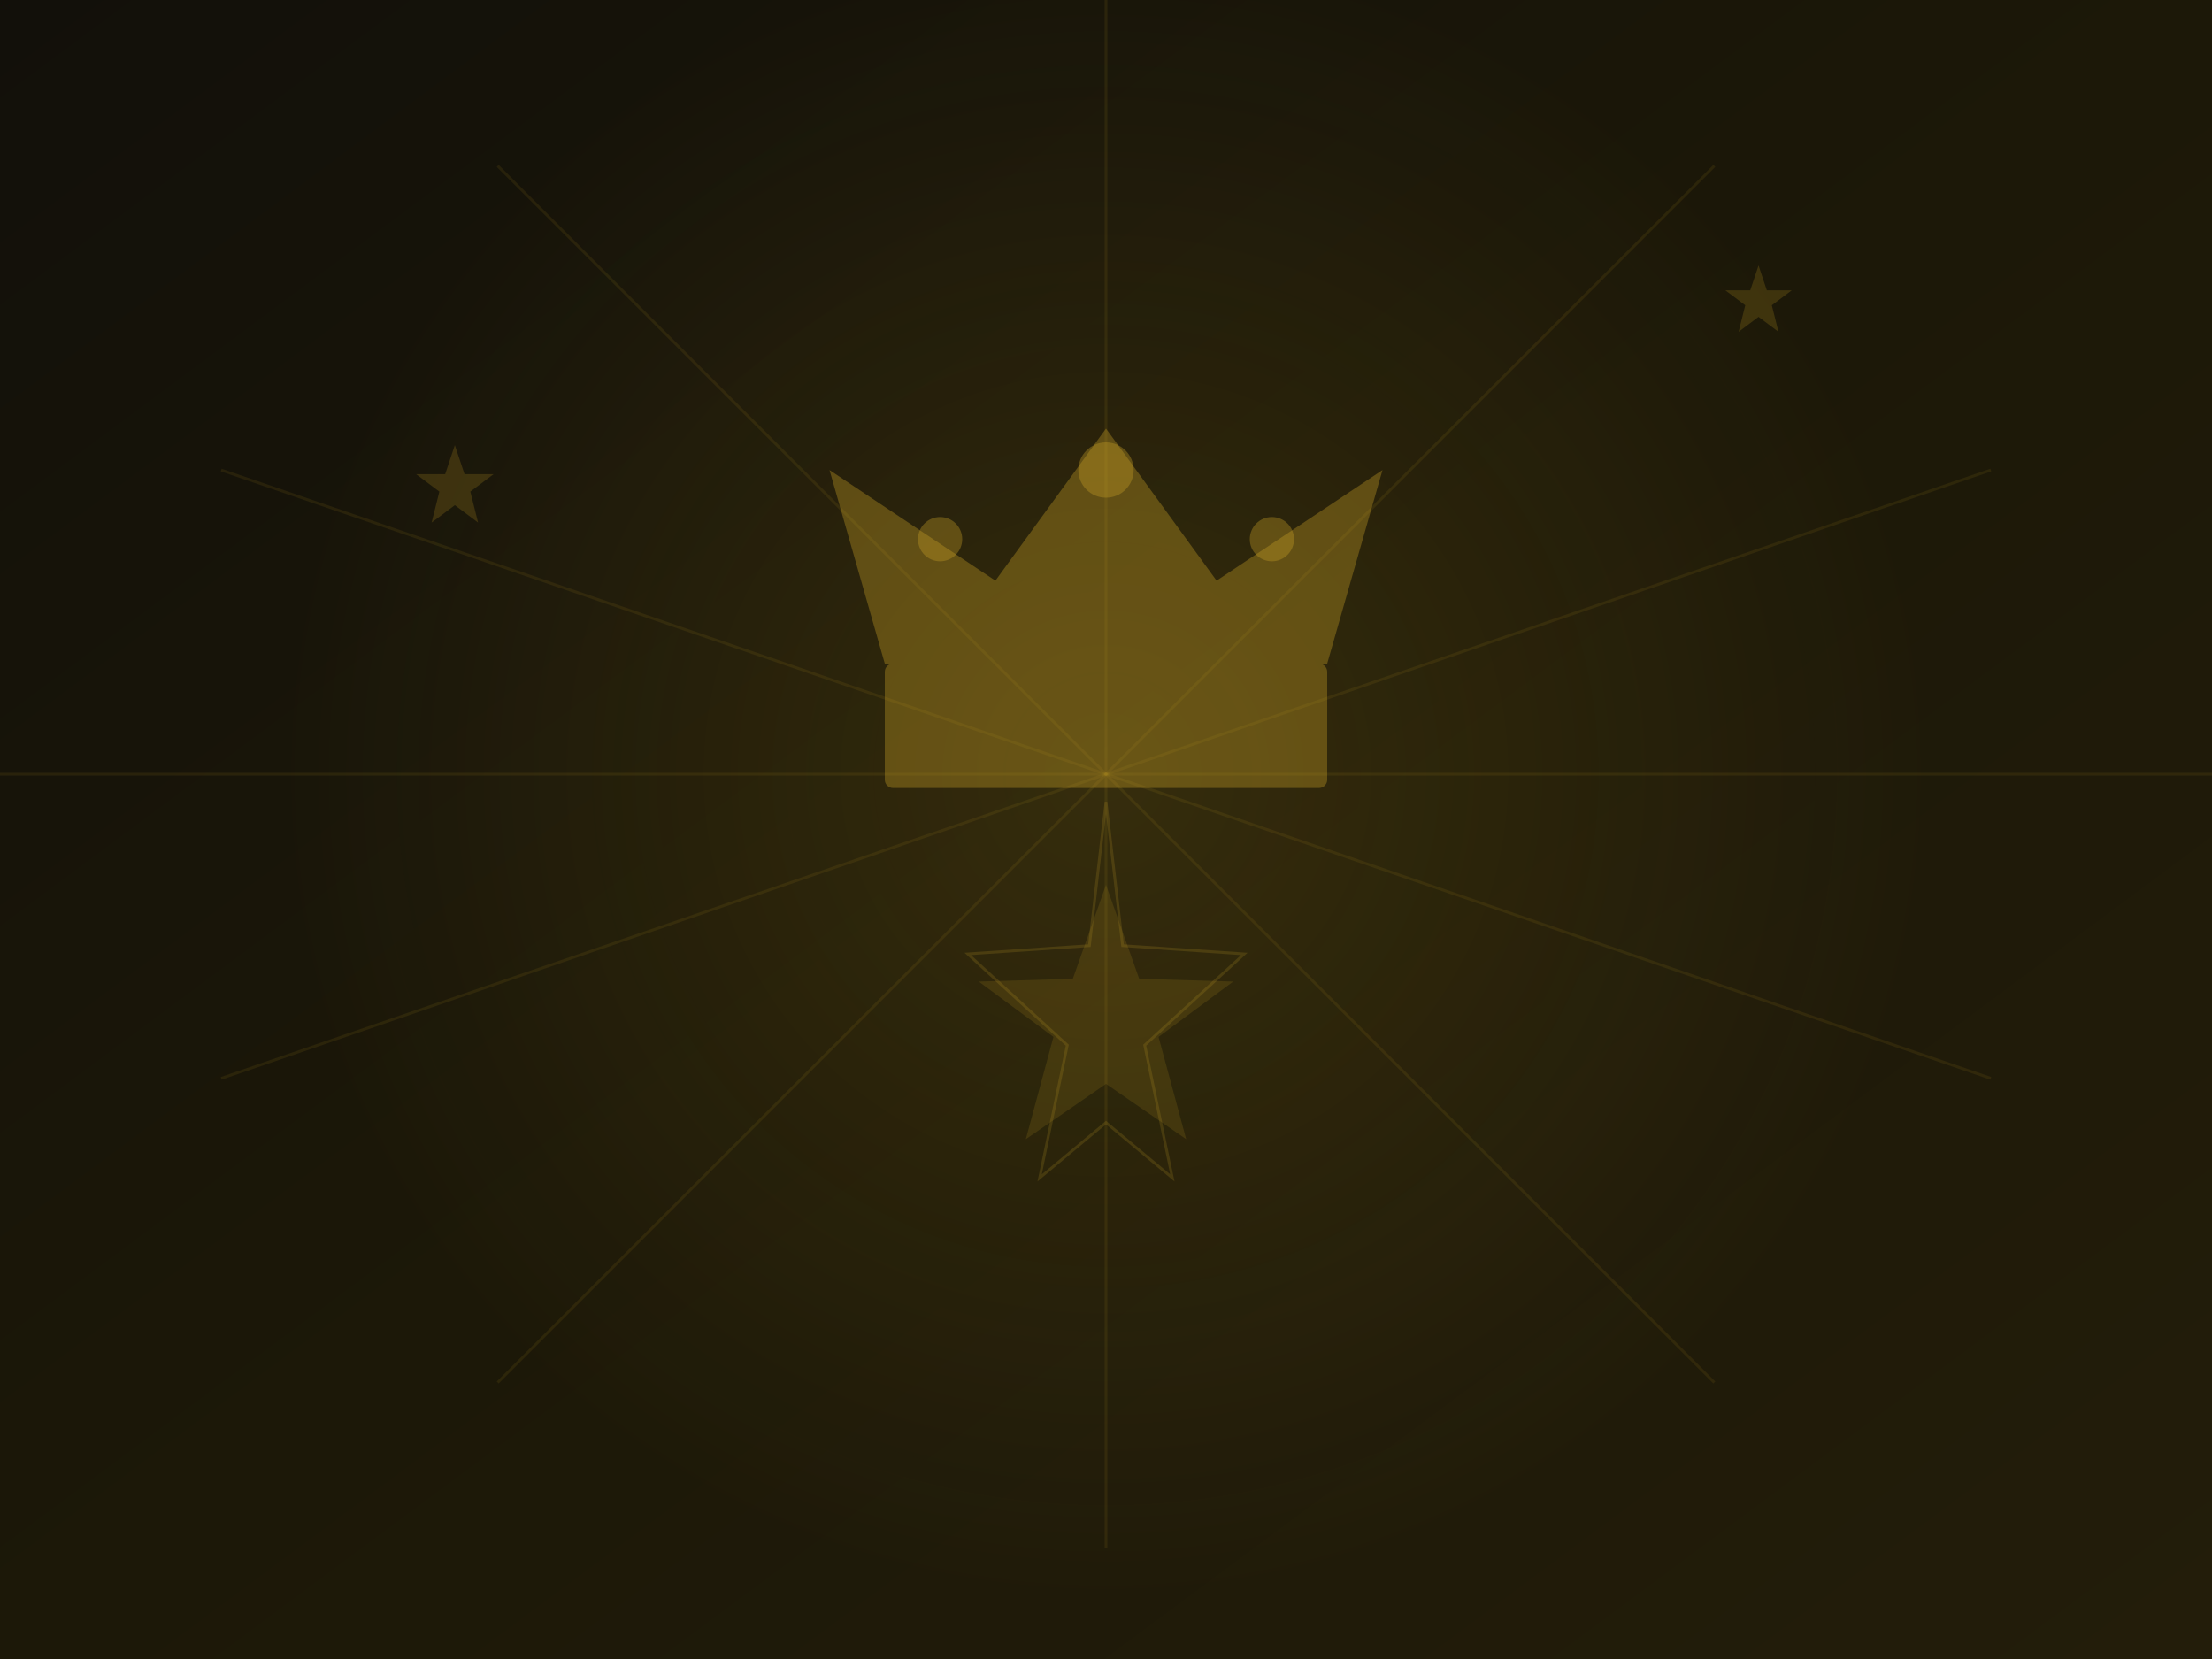
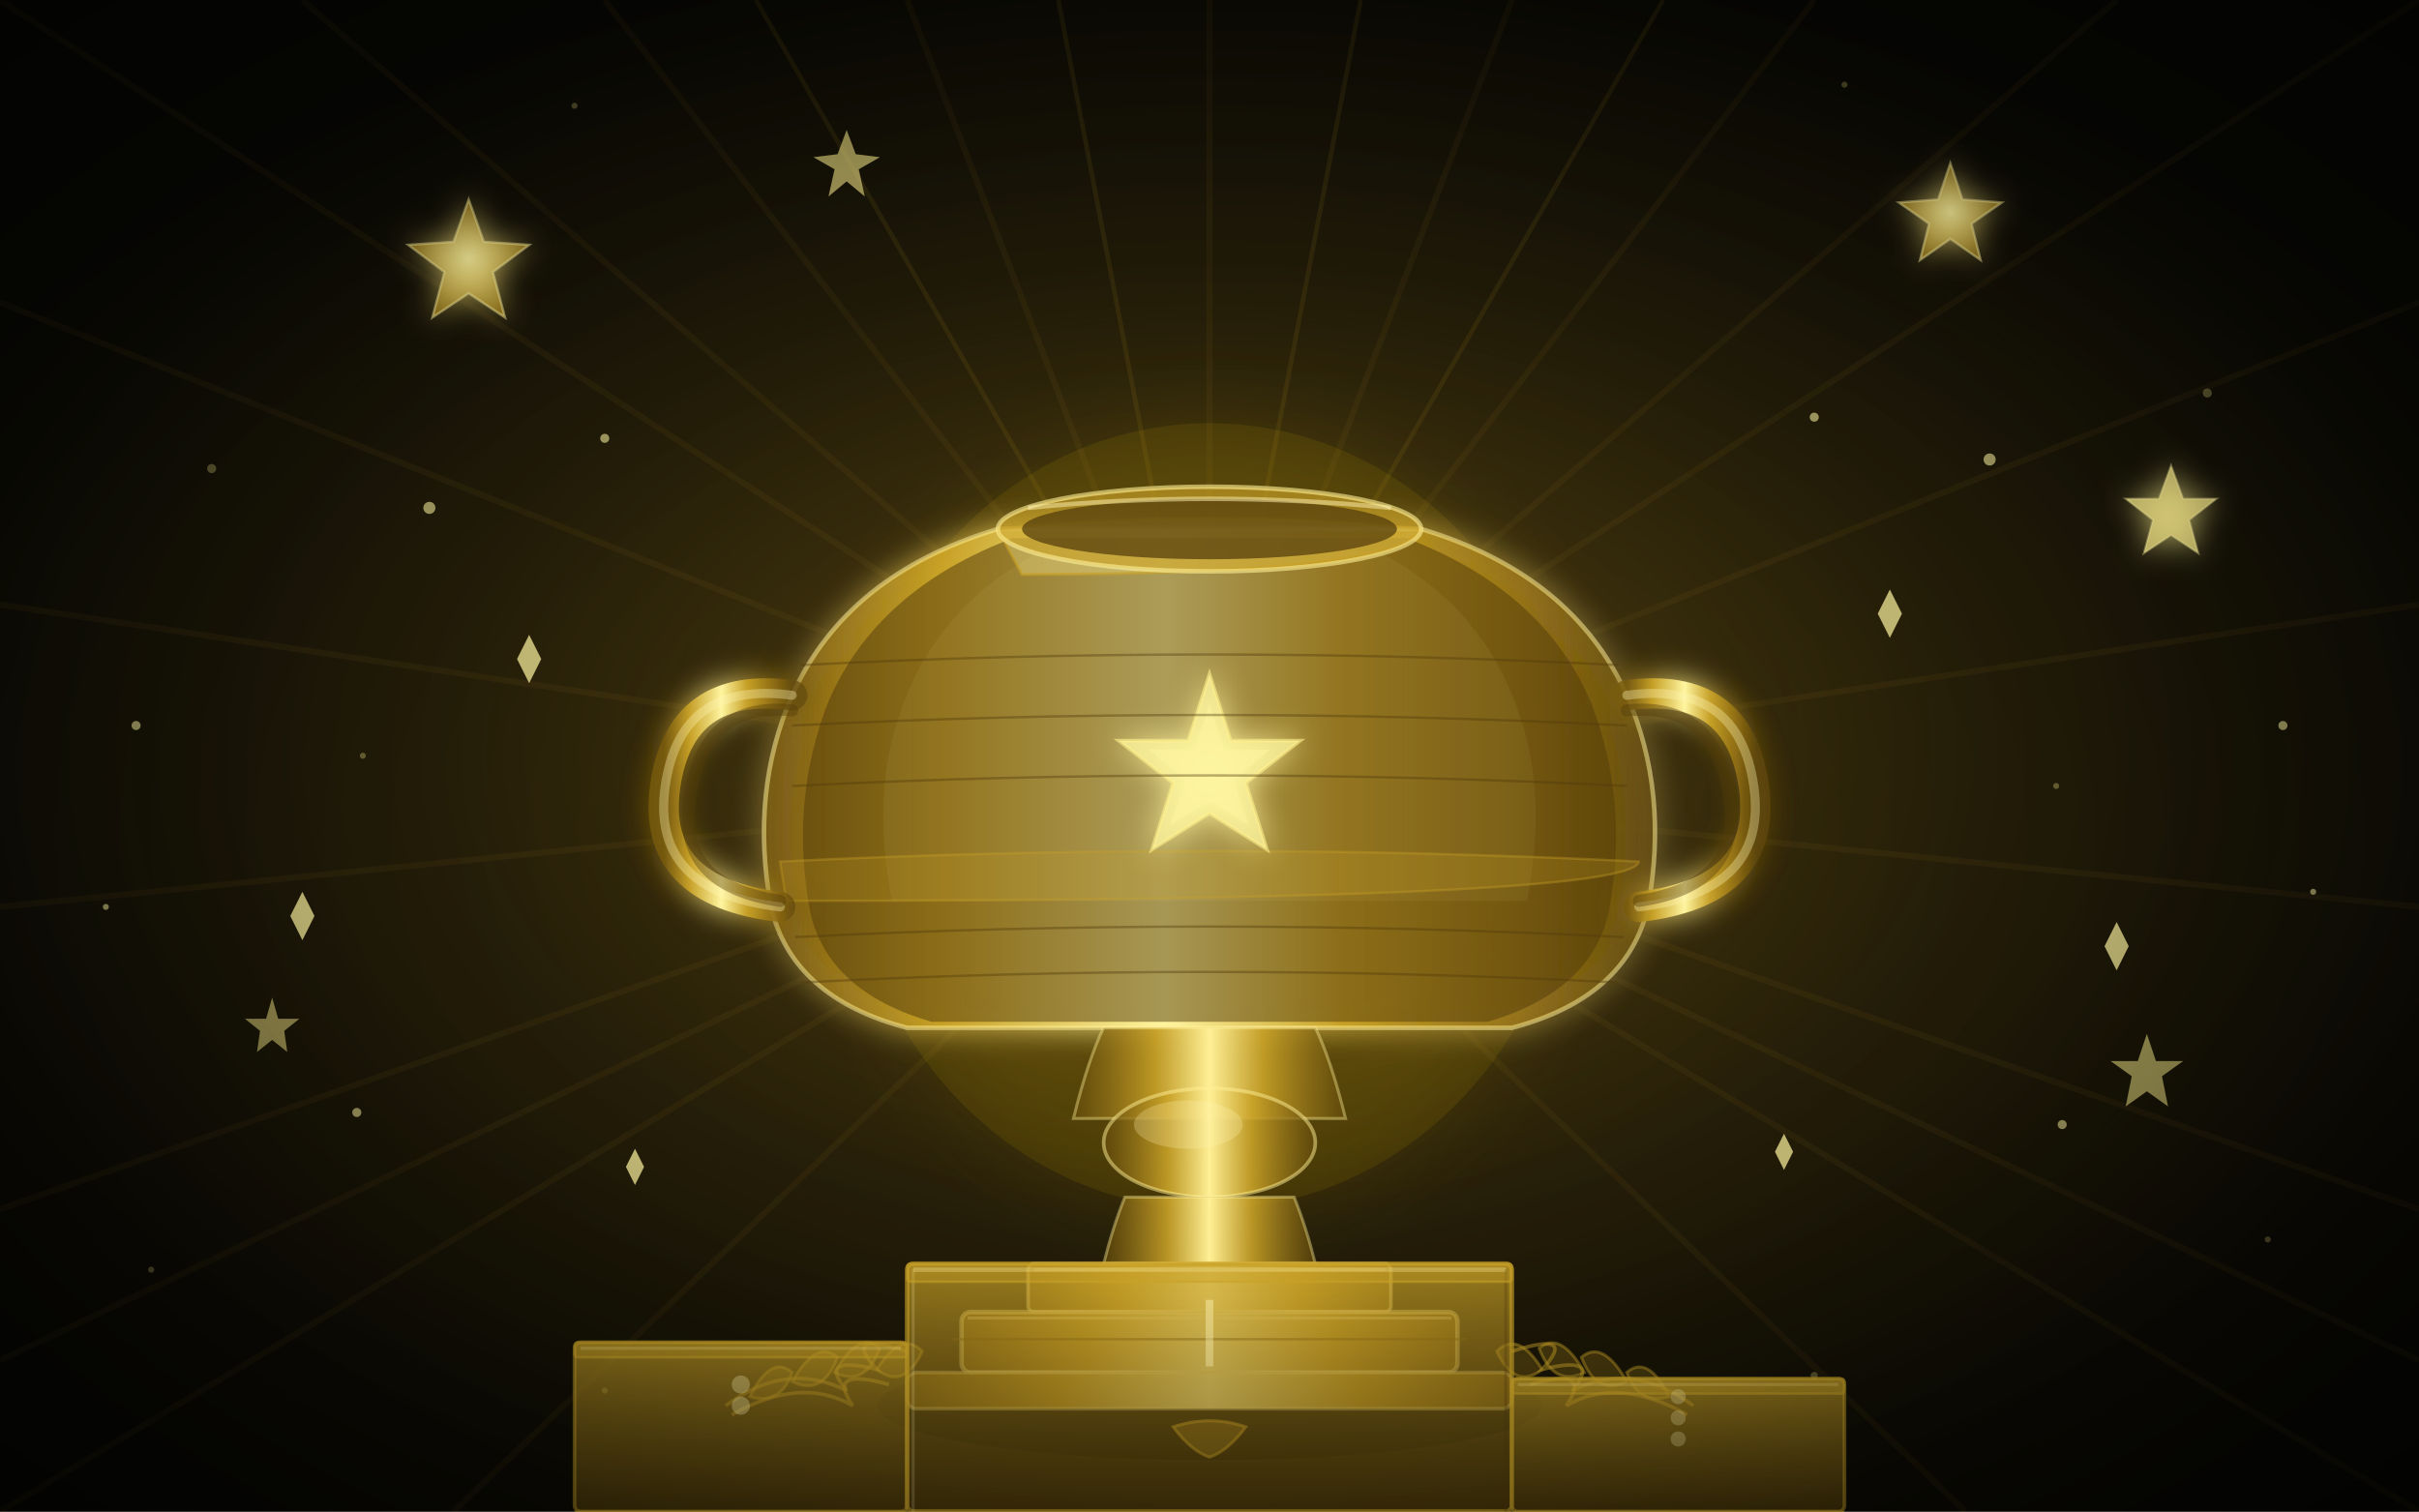
- <svg xmlns="http://www.w3.org/2000/svg" viewBox="0 0 800 600" width="800" height="600">
+ <svg xmlns="http://www.w3.org/2000/svg" viewBox="0 0 800 500" width="800" height="500">
  <defs>
-     <linearGradient id="bg" x1="0%" y1="0%" x2="100%" y2="100%">
-       <stop offset="0%" style="stop-color:#12100a" />
-       <stop offset="50%" style="stop-color:#1c1808" />
-       <stop offset="100%" style="stop-color:#231d0a" />
-     </linearGradient>
-     <radialGradient id="glow" cx="50%" cy="50%" r="50%">
-       <stop offset="0%" style="stop-color:rgba(201,162,39,0.15)" />
-       <stop offset="100%" style="stop-color:rgba(201,162,39,0)" />
+     <radialGradient id="il-bgGlow" cx="50%" cy="55%" r="60%">
+       <stop offset="0%" stop-color="#2a1f04" />
+       <stop offset="35%" stop-color="#1c1606" />
+       <stop offset="100%" stop-color="#080804" />
+     </radialGradient>
+     <linearGradient id="il-bgBase" x1="0%" y1="0%" x2="0%" y2="100%">
+       <stop offset="0%" stop-color="#0c0c04" />
+       <stop offset="100%" stop-color="#1a1804" />
+     </linearGradient>
+     <radialGradient id="il-spotlight" cx="50%" cy="50%" r="55%">
+       <stop offset="0%" stop-color="rgba(201,162,39,0.35)" />
+       <stop offset="30%" stop-color="rgba(201,162,39,0.18)" />
+       <stop offset="60%" stop-color="rgba(201,162,39,0.06)" />
+       <stop offset="100%" stop-color="rgba(201,162,39,0)" />
+     </radialGradient>
+     <linearGradient id="il-cupGold" x1="0%" y1="0%" x2="100%" y2="0%">
+       <stop offset="0%" stop-color="rgba(120,90,15,0.8)" />
+       <stop offset="20%" stop-color="rgba(201,162,39,0.95)" />
+       <stop offset="45%" stop-color="rgba(255,245,160,1)" />
+       <stop offset="65%" stop-color="rgba(201,162,39,0.95)" />
+       <stop offset="85%" stop-color="rgba(150,115,20,0.85)" />
+       <stop offset="100%" stop-color="rgba(100,75,12,0.7)" />
+     </linearGradient>
+     <linearGradient id="il-stemGold" x1="0%" y1="0%" x2="100%" y2="0%">
+       <stop offset="0%" stop-color="rgba(100,75,12,0.7)" />
+       <stop offset="30%" stop-color="rgba(201,162,39,0.9)" />
+       <stop offset="50%" stop-color="rgba(255,240,150,1)" />
+       <stop offset="70%" stop-color="rgba(201,162,39,0.9)" />
+       <stop offset="100%" stop-color="rgba(100,75,12,0.7)" />
+     </linearGradient>
+     <linearGradient id="il-baseGold" x1="0%" y1="0%" x2="100%" y2="0%">
+       <stop offset="0%" stop-color="rgba(120,90,15,0.8)" />
+       <stop offset="25%" stop-color="rgba(201,162,39,0.9)" />
+       <stop offset="50%" stop-color="rgba(255,245,160,1)" />
+       <stop offset="75%" stop-color="rgba(201,162,39,0.9)" />
+       <stop offset="100%" stop-color="rgba(120,90,15,0.8)" />
+     </linearGradient>
+     <linearGradient id="il-podiumGold" x1="0%" y1="0%" x2="0%" y2="100%">
+       <stop offset="0%" stop-color="rgba(201,162,39,0.7)" />
+       <stop offset="100%" stop-color="rgba(120,90,15,0.5)" />
+     </linearGradient>
+     <radialGradient id="il-starGrad" cx="50%" cy="50%" r="50%">
+       <stop offset="0%" stop-color="rgba(255,245,160,0.95)" />
+       <stop offset="100%" stop-color="rgba(201,162,39,0.65)" />
+     </radialGradient>
+     <filter id="il-glow" x="-40%" y="-40%" width="180%" height="180%">
+       <feGaussianBlur stdDeviation="5" result="blur" />
+       <feMerge>
+         <feMergeNode in="blur" />
+         <feMergeNode in="SourceGraphic" />
+       </feMerge>
+     </filter>
+     <filter id="il-strongGlow" x="-80%" y="-80%" width="260%" height="260%">
+       <feGaussianBlur stdDeviation="14" result="blur" />
+       <feMerge>
+         <feMergeNode in="blur" />
+         <feMergeNode in="SourceGraphic" />
+       </feMerge>
+     </filter>
+     <filter id="il-trophyGlow" x="-50%" y="-50%" width="200%" height="200%">
+       <feGaussianBlur stdDeviation="8" result="blur" />
+       <feMerge>
+         <feMergeNode in="blur" />
+         <feMergeNode in="SourceGraphic" />
+       </feMerge>
+     </filter>
+     <radialGradient id="il-vignette" cx="50%" cy="50%" r="72%">
+       <stop offset="50%" stop-color="transparent" />
+       <stop offset="100%" stop-color="rgba(0,0,0,0.65)" />
    </radialGradient>
  </defs>
-   <rect width="800" height="600" fill="url(#bg)" />
-   <circle cx="400" cy="280" r="300" fill="url(#glow)" />
-   <g stroke="rgba(201,162,39,0.1)" stroke-width="1" fill="none">
-     <line x1="400" y1="280" x2="400" y2="0" />
-     <line x1="400" y1="280" x2="400" y2="560" />
-     <line x1="400" y1="280" x2="0" y2="280" />
-     <line x1="400" y1="280" x2="800" y2="280" />
-     <line x1="400" y1="280" x2="180" y2="60" />
-     <line x1="400" y1="280" x2="620" y2="60" />
-     <line x1="400" y1="280" x2="180" y2="500" />
-     <line x1="400" y1="280" x2="620" y2="500" />
-     <line x1="400" y1="280" x2="80" y2="170" />
-     <line x1="400" y1="280" x2="720" y2="170" />
-     <line x1="400" y1="280" x2="80" y2="390" />
-     <line x1="400" y1="280" x2="720" y2="390" />
-   </g>
-   <g fill="rgba(201,162,39,0.35)">
-     <polygon points="400,155 440,210 500,170 480,240 320,240 300,170 360,210" />
-     <rect x="320" y="240" width="160" height="45" rx="3" />
-     <circle cx="340" cy="195" r="8" />
-     <circle cx="400" cy="170" r="10" />
-     <circle cx="460" cy="195" r="8" />
-   </g>
-   <g fill="rgba(201,162,39,0.15)" transform="translate(400,370)">
-     <polygon points="0,-50 12,-16 46,-15 19,5 29,42 0,22 -29,42 -19,5 -46,-15 -12,-16" />
-     <polygon points="0,-80 6,-28 50,-25 14,8 24,56 0,36 -24,56 -14,8 -50,-25 -6,-28" fill="none" stroke="rgba(201,162,39,0.18)" stroke-width="1" />
-   </g>
-   <g fill="rgba(201,162,39,0.2)">
-     <polygon points="160,150 165,165 180,165 168,174 172,190 160,181 148,190 152,174 140,165 155,165" transform="scale(0.7) translate(75,80)" />
-     <polygon points="640,120 645,135 660,135 648,144 652,160 640,151 628,160 632,144 620,135 635,135" transform="scale(0.6) translate(420,40)" />
-   </g>
+   <rect width="800" height="500" fill="url(#il-bgBase)" />
+   <rect width="800" height="500" fill="url(#il-bgGlow)" />
+   <g stroke="rgba(201,162,39,0.06)" stroke-width="2" fill="none">
+     <line x1="400" y1="260" x2="0" y2="0" />
+     <line x1="400" y1="260" x2="100" y2="0" />
+     <line x1="400" y1="260" x2="200" y2="0" />
+     <line x1="400" y1="260" x2="300" y2="0" />
+     <line x1="400" y1="260" x2="400" y2="0" />
+     <line x1="400" y1="260" x2="500" y2="0" />
+     <line x1="400" y1="260" x2="600" y2="0" />
+     <line x1="400" y1="260" x2="700" y2="0" />
+     <line x1="400" y1="260" x2="800" y2="0" />
+     <line x1="400" y1="260" x2="0" y2="100" />
+     <line x1="400" y1="260" x2="0" y2="200" />
+     <line x1="400" y1="260" x2="0" y2="300" />
+     <line x1="400" y1="260" x2="0" y2="400" />
+     <line x1="400" y1="260" x2="0" y2="500" />
+     <line x1="400" y1="260" x2="800" y2="100" />
+     <line x1="400" y1="260" x2="800" y2="200" />
+     <line x1="400" y1="260" x2="800" y2="300" />
+     <line x1="400" y1="260" x2="800" y2="400" />
+     <line x1="400" y1="260" x2="800" y2="500" />
+     <line x1="400" y1="260" x2="0" y2="450" />
+     <line x1="400" y1="260" x2="800" y2="450" />
+     <line x1="400" y1="260" x2="150" y2="500" />
+     <line x1="400" y1="260" x2="650" y2="500" />
+   </g>
+   <g stroke="rgba(201,162,39,0.1)" stroke-width="1.5" fill="none">
+     <line x1="400" y1="260" x2="350" y2="0" />
+     <line x1="400" y1="260" x2="450" y2="0" />
+     <line x1="400" y1="260" x2="250" y2="0" />
+     <line x1="400" y1="260" x2="550" y2="0" />
+   </g>
+   <rect width="800" height="500" fill="url(#il-spotlight)" />
+   <g transform="translate(155,88)" filter="url(#il-glow)">
+     <polygon points="0,-22 5,-8 20,-7 8,2 12,17 0,9 -12,17 -8,2 -20,-7 -5,-8" fill="url(#il-starGrad)" stroke="rgba(255,245,160,0.5)" stroke-width="0.8" />
+   </g>
+   <g transform="translate(645,72)" filter="url(#il-glow)">
+     <polygon points="0,-18 4,-6 17,-5 7,2 10,14 0,7 -10,14 -7,2 -17,-5 -4,-6" fill="url(#il-starGrad)" stroke="rgba(255,245,160,0.5)" stroke-width="0.8" />
+   </g>
+   <g transform="translate(718,170)" filter="url(#il-glow)">
+     <polygon points="0,-16 4,-5 15,-5 6,2 9,13 0,7 -9,13 -6,2 -15,-5 -4,-5" fill="rgba(255,240,140,0.75)" stroke="rgba(255,245,160,0.4)" stroke-width="0.7" />
+   </g>
+   <g transform="translate(280,55)">
+     <polygon points="0,-12 3,-4 11,-3 4,1 6,10 0,5 -6,10 -4,1 -11,-3 -3,-4" fill="rgba(255,240,140,0.6)" />
+   </g>
+   <g transform="translate(90,340)">
+     <polygon points="0,-10 2,-3 9,-3 4,1 5,8 0,4 -5,8 -4,1 -9,-3 -2,-3" fill="rgba(255,240,140,0.5)" />
+   </g>
+   <g transform="translate(710,355)">
+     <polygon points="0,-13 3,-4 12,-4 5,1 7,11 0,6 -7,11 -5,1 -12,-4 -3,-4" fill="rgba(255,240,140,0.55)" />
+   </g>
+   <g fill="rgba(255,240,140,0.3)">
+     <circle cx="70" cy="155" r="1.5" />
+     <circle cx="730" cy="130" r="1.5" />
+     <circle cx="190" cy="35" r="1" />
+     <circle cx="610" cy="28" r="1" />
+     <circle cx="50" cy="420" r="1" />
+     <circle cx="750" cy="410" r="1" />
+     <circle cx="200" cy="460" r="1" />
+     <circle cx="600" cy="455" r="1.2" />
+     <circle cx="120" cy="250" r="1" />
+     <circle cx="680" cy="260" r="1" />
+   </g>
+   <ellipse cx="400" cy="465" rx="110" ry="18" fill="rgba(0,0,0,0.55)" />
+   <ellipse cx="400" cy="270" rx="120" ry="130" fill="rgba(201,162,39,0.12)" filter="url(#il-strongGlow)" />
+   <path d="M330,175 Q280,190 262,230 Q248,262 255,300 Q262,330 300,340 L500,340 Q538,330 545,300 Q552,262 538,230 Q520,190 470,175 Z" fill="url(#il-cupGold)" stroke="rgba(255,240,150,0.5)" stroke-width="1.5" filter="url(#il-glow)" />
+   <path d="M335,178 Q290,195 274,232 Q261,265 268,302 Q274,328 308,338 L492,338 Q526,328 532,302 Q539,265 526,232 Q510,195 465,178 Z" fill="rgba(80,58,10,0.5)" />
+   <path d="M345,182 Q310,200 298,235 Q288,262 295,298 L505,298 Q512,262 502,235 Q490,200 455,182 Z" fill="rgba(255,240,150,0.06)" />
+   <path d="M330,175 Q400,168 470,175 Q462,190 338,190 Z" fill="rgba(255,240,150,0.35)" stroke="rgba(201,162,39,0.6)" stroke-width="1" />
+   <path d="M258,285 Q400,278 542,285 Q540,298 260,298 Z" fill="rgba(201,162,39,0.2)" stroke="rgba(201,162,39,0.35)" stroke-width="0.8" />
+   <g transform="translate(400,255)" filter="url(#il-glow)">
+     <polygon points="0,-32 7,-10 30,-10 12,4 19,26 0,14 -19,26 -12,4 -30,-10 -7,-10" fill="rgba(255,245,160,0.75)" stroke="rgba(255,240,140,0.6)" stroke-width="1.2" />
+     <polygon points="0,-22 5,-7 20,-7 8,3 13,18 0,10 -13,18 -8,3 -20,-7 -5,-7" fill="rgba(255,245,160,0.5)" />
+   </g>
+   <ellipse cx="400" cy="175" rx="70" ry="14" fill="rgba(201,162,39,0.65)" stroke="rgba(255,240,150,0.6)" stroke-width="1.5" />
+   <ellipse cx="400" cy="175" rx="62" ry="10" fill="rgba(80,58,10,0.7)" />
+   <path d="M340,168 Q400,162 460,168" fill="none" stroke="rgba(255,245,180,0.5)" stroke-width="1.5" />
+   <path d="M262,230 Q225,225 220,260 Q215,295 258,300" fill="none" stroke="url(#il-cupGold)" stroke-width="10" stroke-linecap="round" filter="url(#il-glow)" />
+   <path d="M262,230 Q225,225 220,260 Q215,295 258,300" fill="none" stroke="rgba(255,245,180,0.35)" stroke-width="3" stroke-linecap="round" />
+   <path d="M262,235 Q232,232 228,265 Q224,293 258,298" fill="none" stroke="rgba(80,58,10,0.4)" stroke-width="4" stroke-linecap="round" />
+   <path d="M538,230 Q575,225 580,260 Q585,295 542,300" fill="none" stroke="url(#il-cupGold)" stroke-width="10" stroke-linecap="round" filter="url(#il-glow)" />
+   <path d="M538,230 Q575,225 580,260 Q585,295 542,300" fill="none" stroke="rgba(255,245,180,0.35)" stroke-width="3" stroke-linecap="round" />
+   <path d="M538,235 Q568,232 572,265 Q576,293 542,298" fill="none" stroke="rgba(80,58,10,0.4)" stroke-width="4" stroke-linecap="round" />
+   <g stroke="rgba(80,58,10,0.4)" stroke-width="0.8" fill="none">
+     <path d="M265,220 Q400,213 535,220" />
+     <path d="M262,240 Q400,233 538,240" />
+     <path d="M262,260 Q400,253 538,260" />
+     <path d="M263,310 Q400,303 537,310" />
+     <path d="M265,325 Q400,318 535,325" />
+   </g>
+   <path d="M365,340 Q360,350 355,370 L445,370 Q440,350 435,340 Z" fill="url(#il-stemGold)" stroke="rgba(255,240,150,0.4)" stroke-width="1" />
+   <ellipse cx="400" cy="378" rx="35" ry="18" fill="url(#il-stemGold)" stroke="rgba(255,240,150,0.5)" stroke-width="1.2" />
+   <ellipse cx="393" cy="372" rx="18" ry="8" fill="rgba(255,245,180,0.25)" />
+   <path d="M372,396 Q368,406 365,418 L435,418 Q432,406 428,396 Z" fill="url(#il-stemGold)" stroke="rgba(255,240,150,0.4)" stroke-width="1" />
+   <rect x="340" y="418" width="120" height="16" rx="2" fill="url(#il-baseGold)" stroke="rgba(255,240,150,0.5)" stroke-width="1.2" />
+   <line x1="342" y1="420" x2="458" y2="420" stroke="rgba(255,245,180,0.4)" stroke-width="1" />
+   <rect x="318" y="434" width="164" height="20" rx="3" fill="url(#il-baseGold)" stroke="rgba(255,240,150,0.5)" stroke-width="1.5" />
+   <line x1="320" y1="436" x2="480" y2="436" stroke="rgba(255,245,180,0.4)" stroke-width="1" />
+   <rect x="300" y="454" width="200" height="12" rx="3" fill="url(#il-baseGold)" stroke="rgba(255,240,150,0.45)" stroke-width="1.2" />
+   <line x1="315" y1="443" x2="485" y2="443" stroke="rgba(80,58,10,0.5)" stroke-width="0.8" />
+   <g fill="none" stroke="rgba(201,162,39,0.5)" stroke-width="1.2">
+     <path d="M240,465 Q260,450 280,460 Q270,448 290,453 Q278,440 300,447" />
+     <path d="M242,468 Q265,455 282,465 Q273,452 294,458" />
+     <g fill="rgba(201,162,39,0.25)" stroke="rgba(201,162,39,0.45)" stroke-width="1">
+       <path d="M248,462 Q255,448 262,454 Q258,465 248,462 Z" />
+       <path d="M262,457 Q270,443 277,449 Q272,462 262,457 Z" />
+       <path d="M276,454 Q284,440 291,446 Q286,459 276,454 Z" />
+       <path d="M290,453 Q298,440 305,447 Q299,460 290,453 Z" />
+     </g>
+   </g>
+   <g fill="none" stroke="rgba(201,162,39,0.5)" stroke-width="1.2">
+     <path d="M560,465 Q540,450 520,460 Q530,448 510,453 Q522,440 500,447" />
+     <path d="M558,468 Q535,455 518,465 Q527,452 506,458" />
+     <g fill="rgba(201,162,39,0.25)" stroke="rgba(201,162,39,0.45)" stroke-width="1">
+       <path d="M552,462 Q545,448 538,454 Q542,465 552,462 Z" />
+       <path d="M538,457 Q530,443 523,449 Q528,462 538,457 Z" />
+       <path d="M524,454 Q516,440 509,446 Q514,459 524,454 Z" />
+       <path d="M510,453 Q502,440 495,447 Q501,460 510,453 Z" />
+     </g>
+   </g>
+   <path d="M388,472 Q400,468 412,472 Q406,480 400,482 Q394,480 388,472 Z" fill="rgba(201,162,39,0.4)" stroke="rgba(201,162,39,0.65)" stroke-width="1" />
+   <rect x="190" y="444" width="110" height="56" rx="2" fill="url(#il-podiumGold)" stroke="rgba(201,162,39,0.55)" stroke-width="1.2" />
+   <line x1="192" y1="446" x2="298" y2="446" stroke="rgba(255,245,180,0.3)" stroke-width="1" />
+   <rect x="300" y="418" width="200" height="82" rx="2" fill="url(#il-podiumGold)" stroke="rgba(201,162,39,0.65)" stroke-width="1.5" />
+   <line x1="302" y1="420" x2="498" y2="420" stroke="rgba(255,245,180,0.4)" stroke-width="1.5" />
+   <line x1="302" y1="420" x2="302" y2="500" stroke="rgba(255,245,180,0.2)" stroke-width="1" />
+   <line x1="498" y1="420" x2="498" y2="500" stroke="rgba(80,58,10,0.3)" stroke-width="1" />
+   <rect x="500" y="456" width="110" height="44" rx="2" fill="url(#il-podiumGold)" stroke="rgba(201,162,39,0.55)" stroke-width="1.2" />
+   <line x1="502" y1="458" x2="608" y2="458" stroke="rgba(255,245,180,0.3)" stroke-width="1" />
+   <g fill="rgba(201,162,39,0.35)" stroke="rgba(201,162,39,0.55)" stroke-width="0.8">
+     <rect x="300" y="418" width="200" height="6" rx="1" />
+     <rect x="190" y="444" width="110" height="5" rx="1" />
+     <rect x="500" y="456" width="110" height="5" rx="1" />
+   </g>
+   <line x1="300" y1="500" x2="190" y2="500" stroke="rgba(201,162,39,0.4)" stroke-width="1" />
+   <line x1="500" y1="500" x2="610" y2="500" stroke="rgba(201,162,39,0.4)" stroke-width="1" />
+   <line x1="400" y1="430" x2="400" y2="452" stroke="rgba(255,245,180,0.45)" stroke-width="2.5" />
+   <circle cx="245" cy="458" r="3" fill="rgba(255,245,180,0.35)" />
+   <circle cx="245" cy="465" r="3" fill="rgba(255,245,180,0.35)" />
+   <circle cx="555" cy="462" r="2.5" fill="rgba(255,245,180,0.3)" />
+   <circle cx="555" cy="469" r="2.5" fill="rgba(255,245,180,0.3)" />
+   <circle cx="555" cy="476" r="2.5" fill="rgba(255,245,180,0.3)" />
+   <g fill="rgba(255,245,160,0.7)">
+     <polygon points="175,210 179,218 175,226 171,218" />
+     <polygon points="625,195 629,203 625,211 621,203" />
+     <polygon points="100,295 104,303 100,311 96,303" />
+     <polygon points="700,305 704,313 700,321 696,313" />
+     <polygon points="210,380 213,386 210,392 207,386" />
+     <polygon points="590,375 593,381 590,387 587,381" />
+   </g>
+   <g fill="rgba(255,245,160,0.55)">
+     <circle cx="142" cy="168" r="2" />
+     <circle cx="658" cy="152" r="2" />
+     <circle cx="118" cy="368" r="1.5" />
+     <circle cx="682" cy="372" r="1.5" />
+     <circle cx="200" cy="145" r="1.5" />
+     <circle cx="600" cy="138" r="1.5" />
+     <circle cx="755" cy="240" r="1.5" />
+     <circle cx="45" cy="240" r="1.5" />
+     <circle cx="765" cy="295" r="1" />
+     <circle cx="35" cy="300" r="1" />
+   </g>
+   <rect width="800" height="500" fill="url(#il-vignette)" />
</svg>
